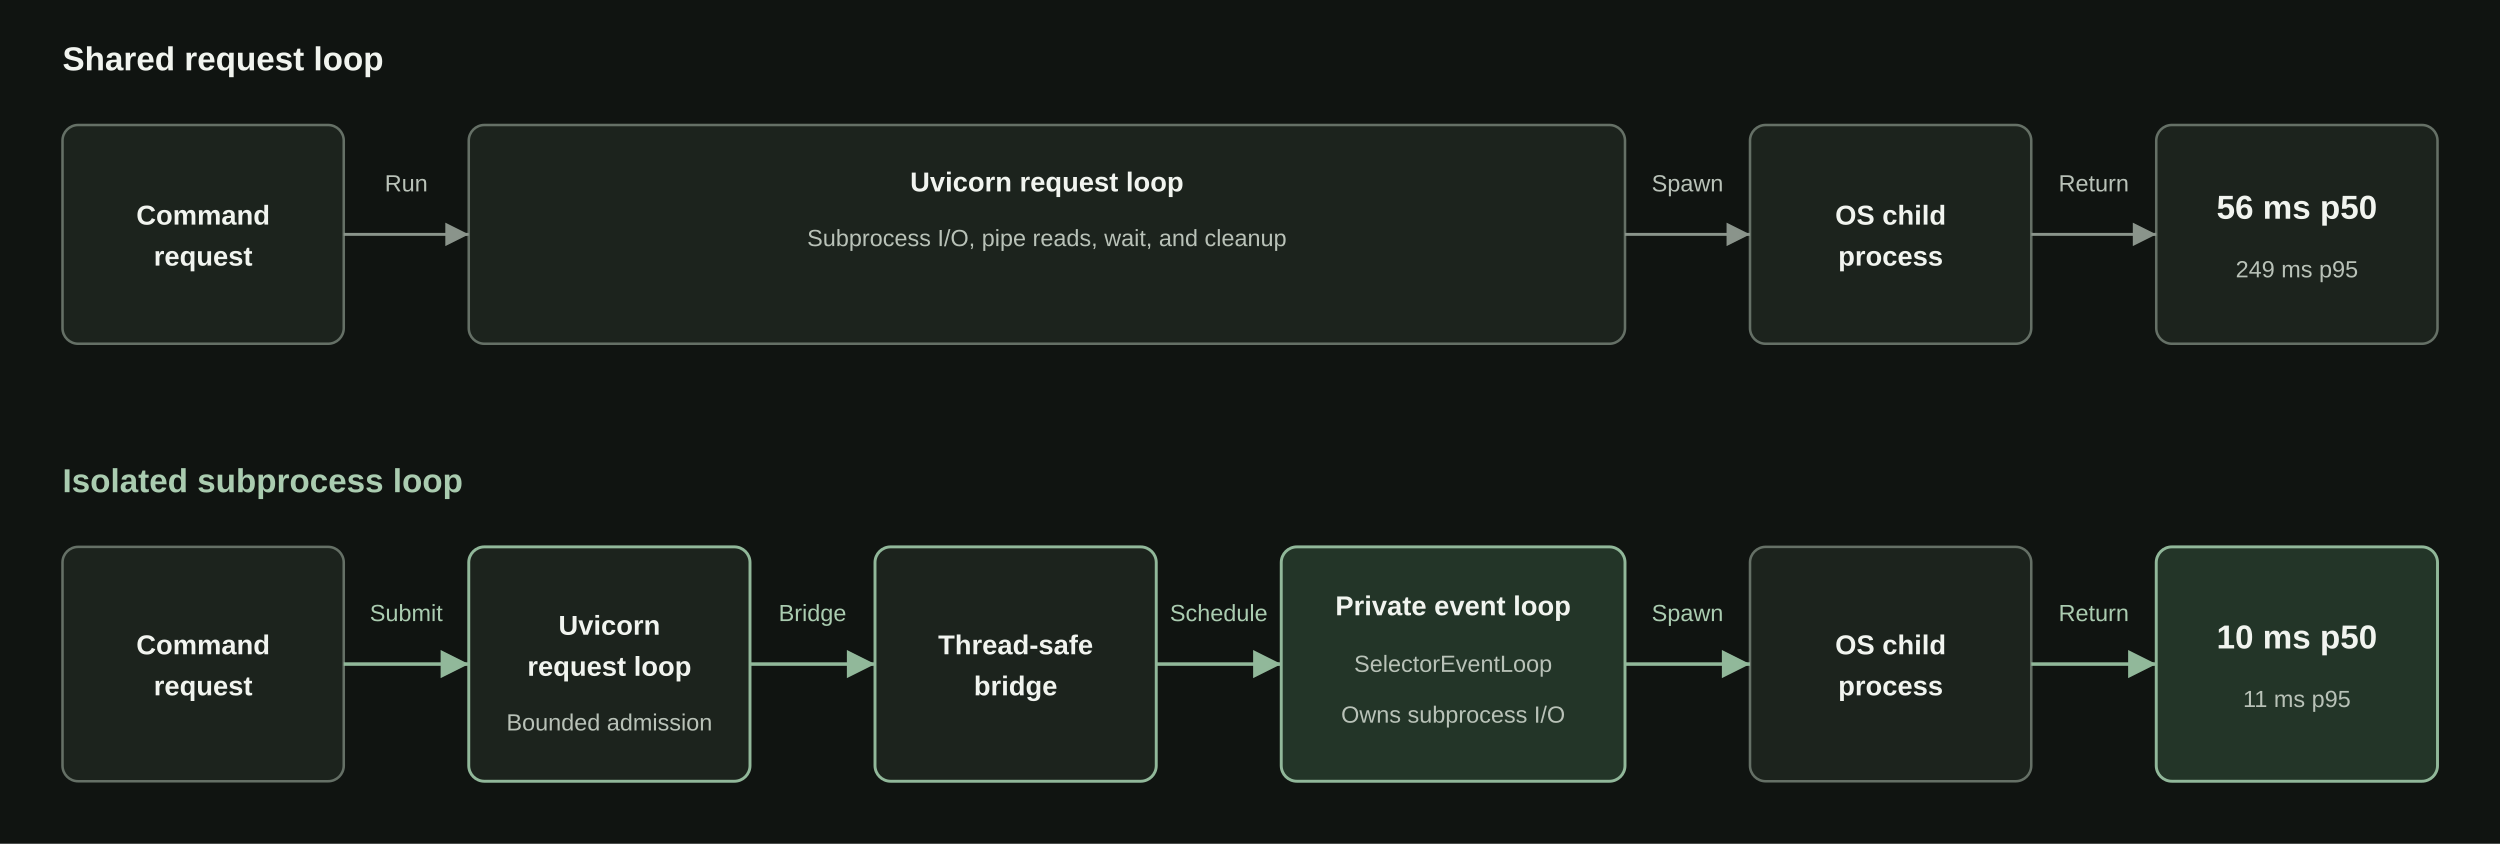
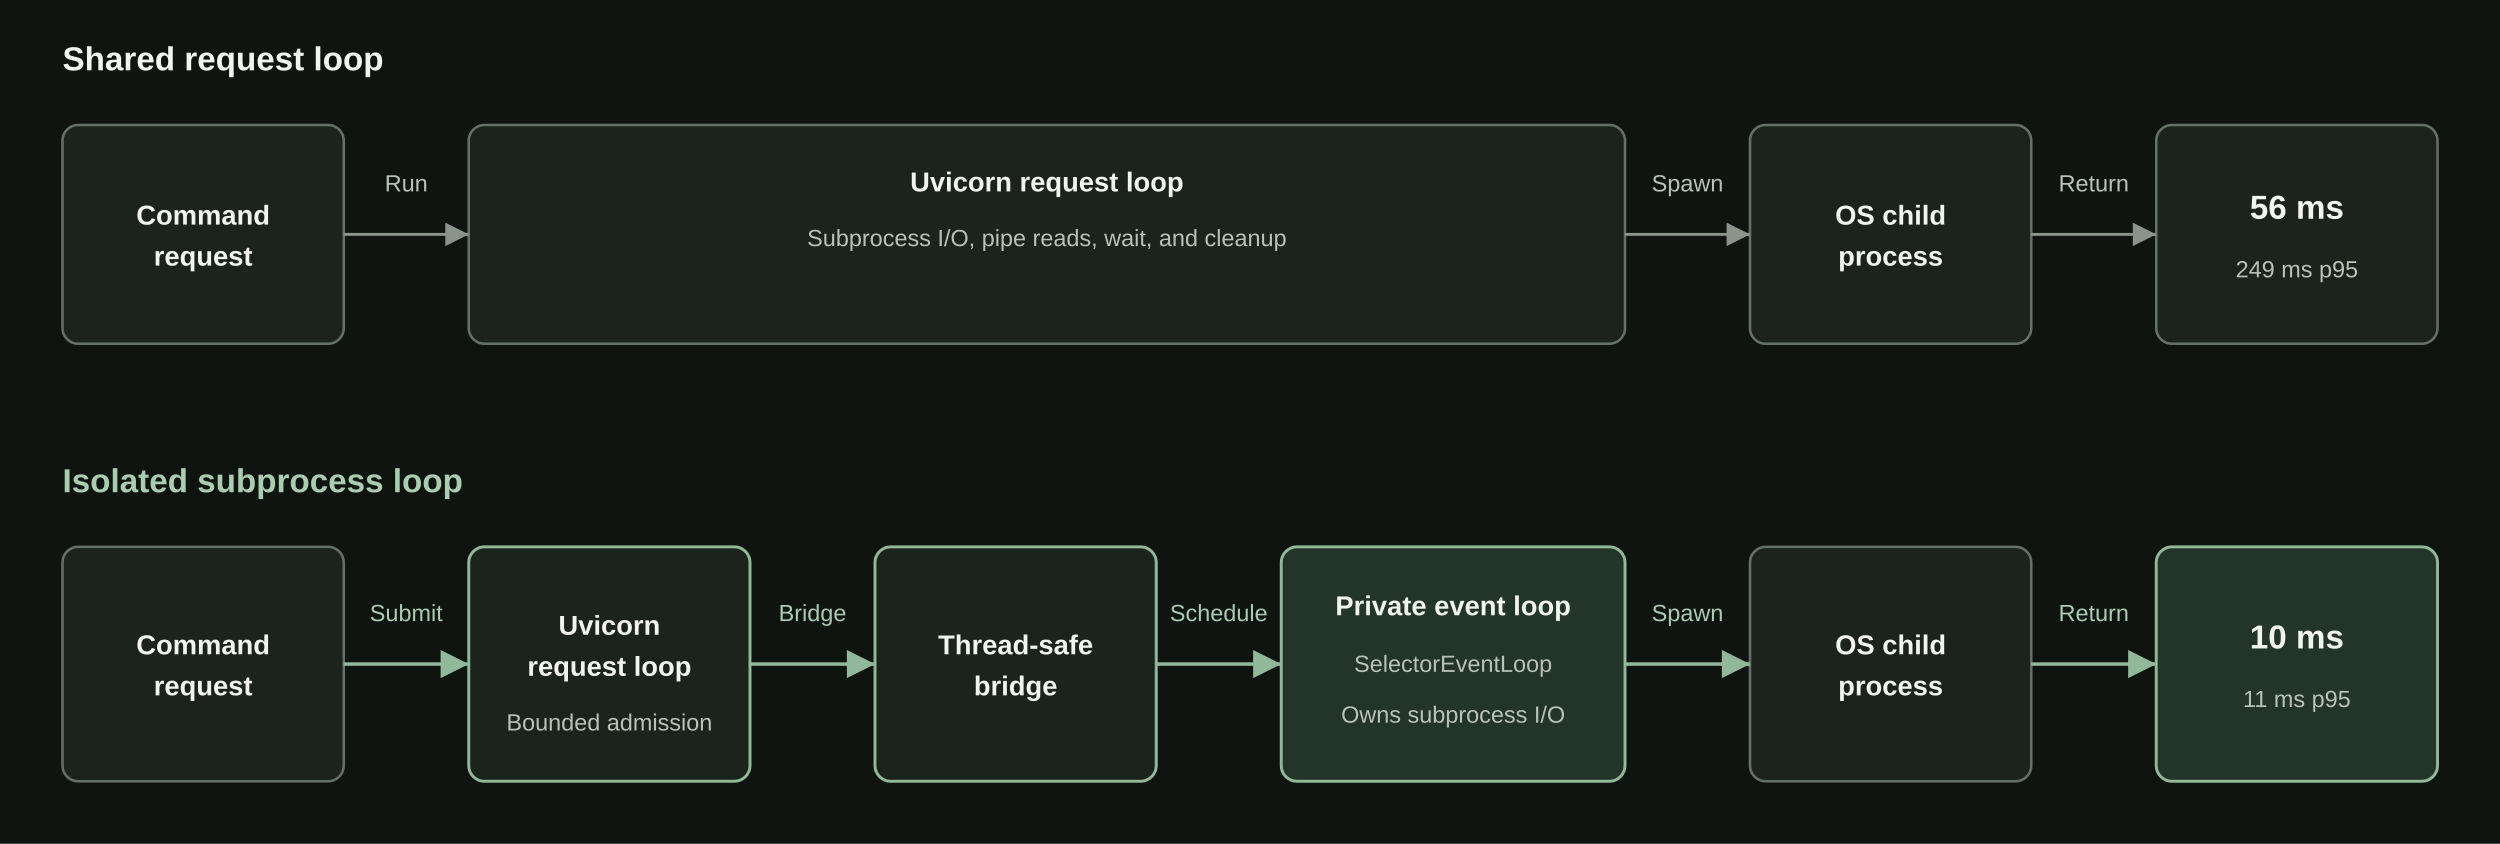
<svg xmlns="http://www.w3.org/2000/svg" width="1280" height="432" viewBox="0 0 1280 432" role="img" aria-labelledby="title desc">
  <defs>
    <style>
      .bg { fill: #101411; }
      .box { fill: #1C231D; stroke: #657066; stroke-width: 1.3; }
      .changed { fill: #1C231D; stroke: #91B89A; stroke-width: 1.5; }
      .primary { fill: #233528; stroke: #91B89A; stroke-width: 1.5; }
      .row, .row-opt, .label, .small, .metric, .arrow-label, .arrow-label-opt { font-family: -apple-system, BlinkMacSystemFont, "Segoe UI", Arial, sans-serif; }
      .row { fill: #F1F4EF; font-size: 17px; font-weight: 700; }
      .row-opt { fill: #AACCB0; font-size: 17px; font-weight: 700; }
      .label { fill: #F1F4EF; font-size: 14px; font-weight: 600; }
      .small { fill: #B9C2B8; font-size: 12px; }
      .metric { fill: #F1F4EF; font-size: 17px; font-weight: 700; }
      .arrow-label { fill: #B9C2B8; font-size: 12px; font-weight: 500; }
      .arrow-label-opt { fill: #AACCB0; font-size: 12px; font-weight: 500; }
      .path { fill: none; stroke: #8A948B; stroke-width: 1.5; }
      .path-opt { fill: none; stroke: #91B89A; stroke-width: 1.8; }
    </style>
    <marker id="arrow-neutral" viewBox="0 0 8 8" refX="8" refY="4" markerWidth="8" markerHeight="8" orient="auto">
      <path d="M0 0 L8 4 L0 8 Z" fill="#8A948B" />
    </marker>
    <marker id="arrow-sage" viewBox="0 0 8 8" refX="8" refY="4" markerWidth="8" markerHeight="8" orient="auto">
      <path d="M0 0 L8 4 L0 8 Z" fill="#91B89A" />
    </marker>
  </defs>
  <rect class="bg" width="1280" height="432" />
  <text class="row" x="32" y="36">Shared request loop</text>
  <rect class="box" x="32" y="64" width="144" height="112" rx="8" />
  <text class="label" x="104" y="115" text-anchor="middle">Command</text>
  <text class="label" x="104" y="136" text-anchor="middle">request</text>
  <rect class="box" x="240" y="64" width="592" height="112" rx="8" />
  <text class="label" x="536" y="98" text-anchor="middle">Uvicorn request loop</text>
  <text class="small" x="536" y="126" text-anchor="middle">Subprocess I/O, pipe reads, wait, and cleanup</text>
  <rect class="box" x="896" y="64" width="144" height="112" rx="8" />
  <text class="label" x="968" y="115" text-anchor="middle">OS child</text>
  <text class="label" x="968" y="136" text-anchor="middle">process</text>
  <rect class="box" x="1104" y="64" width="144" height="112" rx="8" />
-   <text class="metric" x="1176" y="112" text-anchor="middle">56 ms p50</text>
+   <text class="metric" x="1176" y="112" text-anchor="middle">56 ms</text>
  <text class="small" x="1176" y="142" text-anchor="middle">249 ms p95</text>
  <line class="path" x1="176" y1="120" x2="240" y2="120" marker-end="url(#arrow-neutral)" />
  <text class="arrow-label" x="208" y="98" text-anchor="middle">Run</text>
  <line class="path" x1="832" y1="120" x2="896" y2="120" marker-end="url(#arrow-neutral)" />
  <text class="arrow-label" x="864" y="98" text-anchor="middle">Spawn</text>
  <line class="path" x1="1040" y1="120" x2="1104" y2="120" marker-end="url(#arrow-neutral)" />
  <text class="arrow-label" x="1072" y="98" text-anchor="middle">Return</text>
  <text class="row-opt" x="32" y="252">Isolated subprocess loop</text>
  <rect class="box" x="32" y="280" width="144" height="120" rx="8" />
  <text class="label" x="104" y="335" text-anchor="middle">Command</text>
  <text class="label" x="104" y="356" text-anchor="middle">request</text>
  <rect class="changed" x="240" y="280" width="144" height="120" rx="8" />
  <text class="label" x="312" y="325" text-anchor="middle">Uvicorn</text>
  <text class="label" x="312" y="346" text-anchor="middle">request loop</text>
  <text class="small" x="312" y="374" text-anchor="middle">Bounded admission</text>
  <rect class="changed" x="448" y="280" width="144" height="120" rx="8" />
  <text class="label" x="520" y="335" text-anchor="middle">Thread-safe</text>
  <text class="label" x="520" y="356" text-anchor="middle">bridge</text>
  <rect class="primary" x="656" y="280" width="176" height="120" rx="8" />
  <text class="label" x="744" y="315" text-anchor="middle">Private event loop</text>
  <text class="small" x="744" y="344" text-anchor="middle">SelectorEventLoop</text>
  <text class="small" x="744" y="370" text-anchor="middle">Owns subprocess I/O</text>
  <rect class="box" x="896" y="280" width="144" height="120" rx="8" />
  <text class="label" x="968" y="335" text-anchor="middle">OS child</text>
  <text class="label" x="968" y="356" text-anchor="middle">process</text>
  <rect class="primary" x="1104" y="280" width="144" height="120" rx="8" />
-   <text class="metric" x="1176" y="332" text-anchor="middle">10 ms p50</text>
+   <text class="metric" x="1176" y="332" text-anchor="middle">10 ms</text>
  <text class="small" x="1176" y="362" text-anchor="middle">11 ms p95</text>
  <line class="path-opt" x1="176" y1="340" x2="240" y2="340" marker-end="url(#arrow-sage)" />
  <text class="arrow-label-opt" x="208" y="318" text-anchor="middle">Submit</text>
  <line class="path-opt" x1="384" y1="340" x2="448" y2="340" marker-end="url(#arrow-sage)" />
  <text class="arrow-label-opt" x="416" y="318" text-anchor="middle">Bridge</text>
  <line class="path-opt" x1="592" y1="340" x2="656" y2="340" marker-end="url(#arrow-sage)" />
  <text class="arrow-label-opt" x="624" y="318" text-anchor="middle">Schedule</text>
  <line class="path-opt" x1="832" y1="340" x2="896" y2="340" marker-end="url(#arrow-sage)" />
  <text class="arrow-label-opt" x="864" y="318" text-anchor="middle">Spawn</text>
  <line class="path-opt" x1="1040" y1="340" x2="1104" y2="340" marker-end="url(#arrow-sage)" />
  <text class="arrow-label-opt" x="1072" y="318" text-anchor="middle">Return</text>
</svg>
